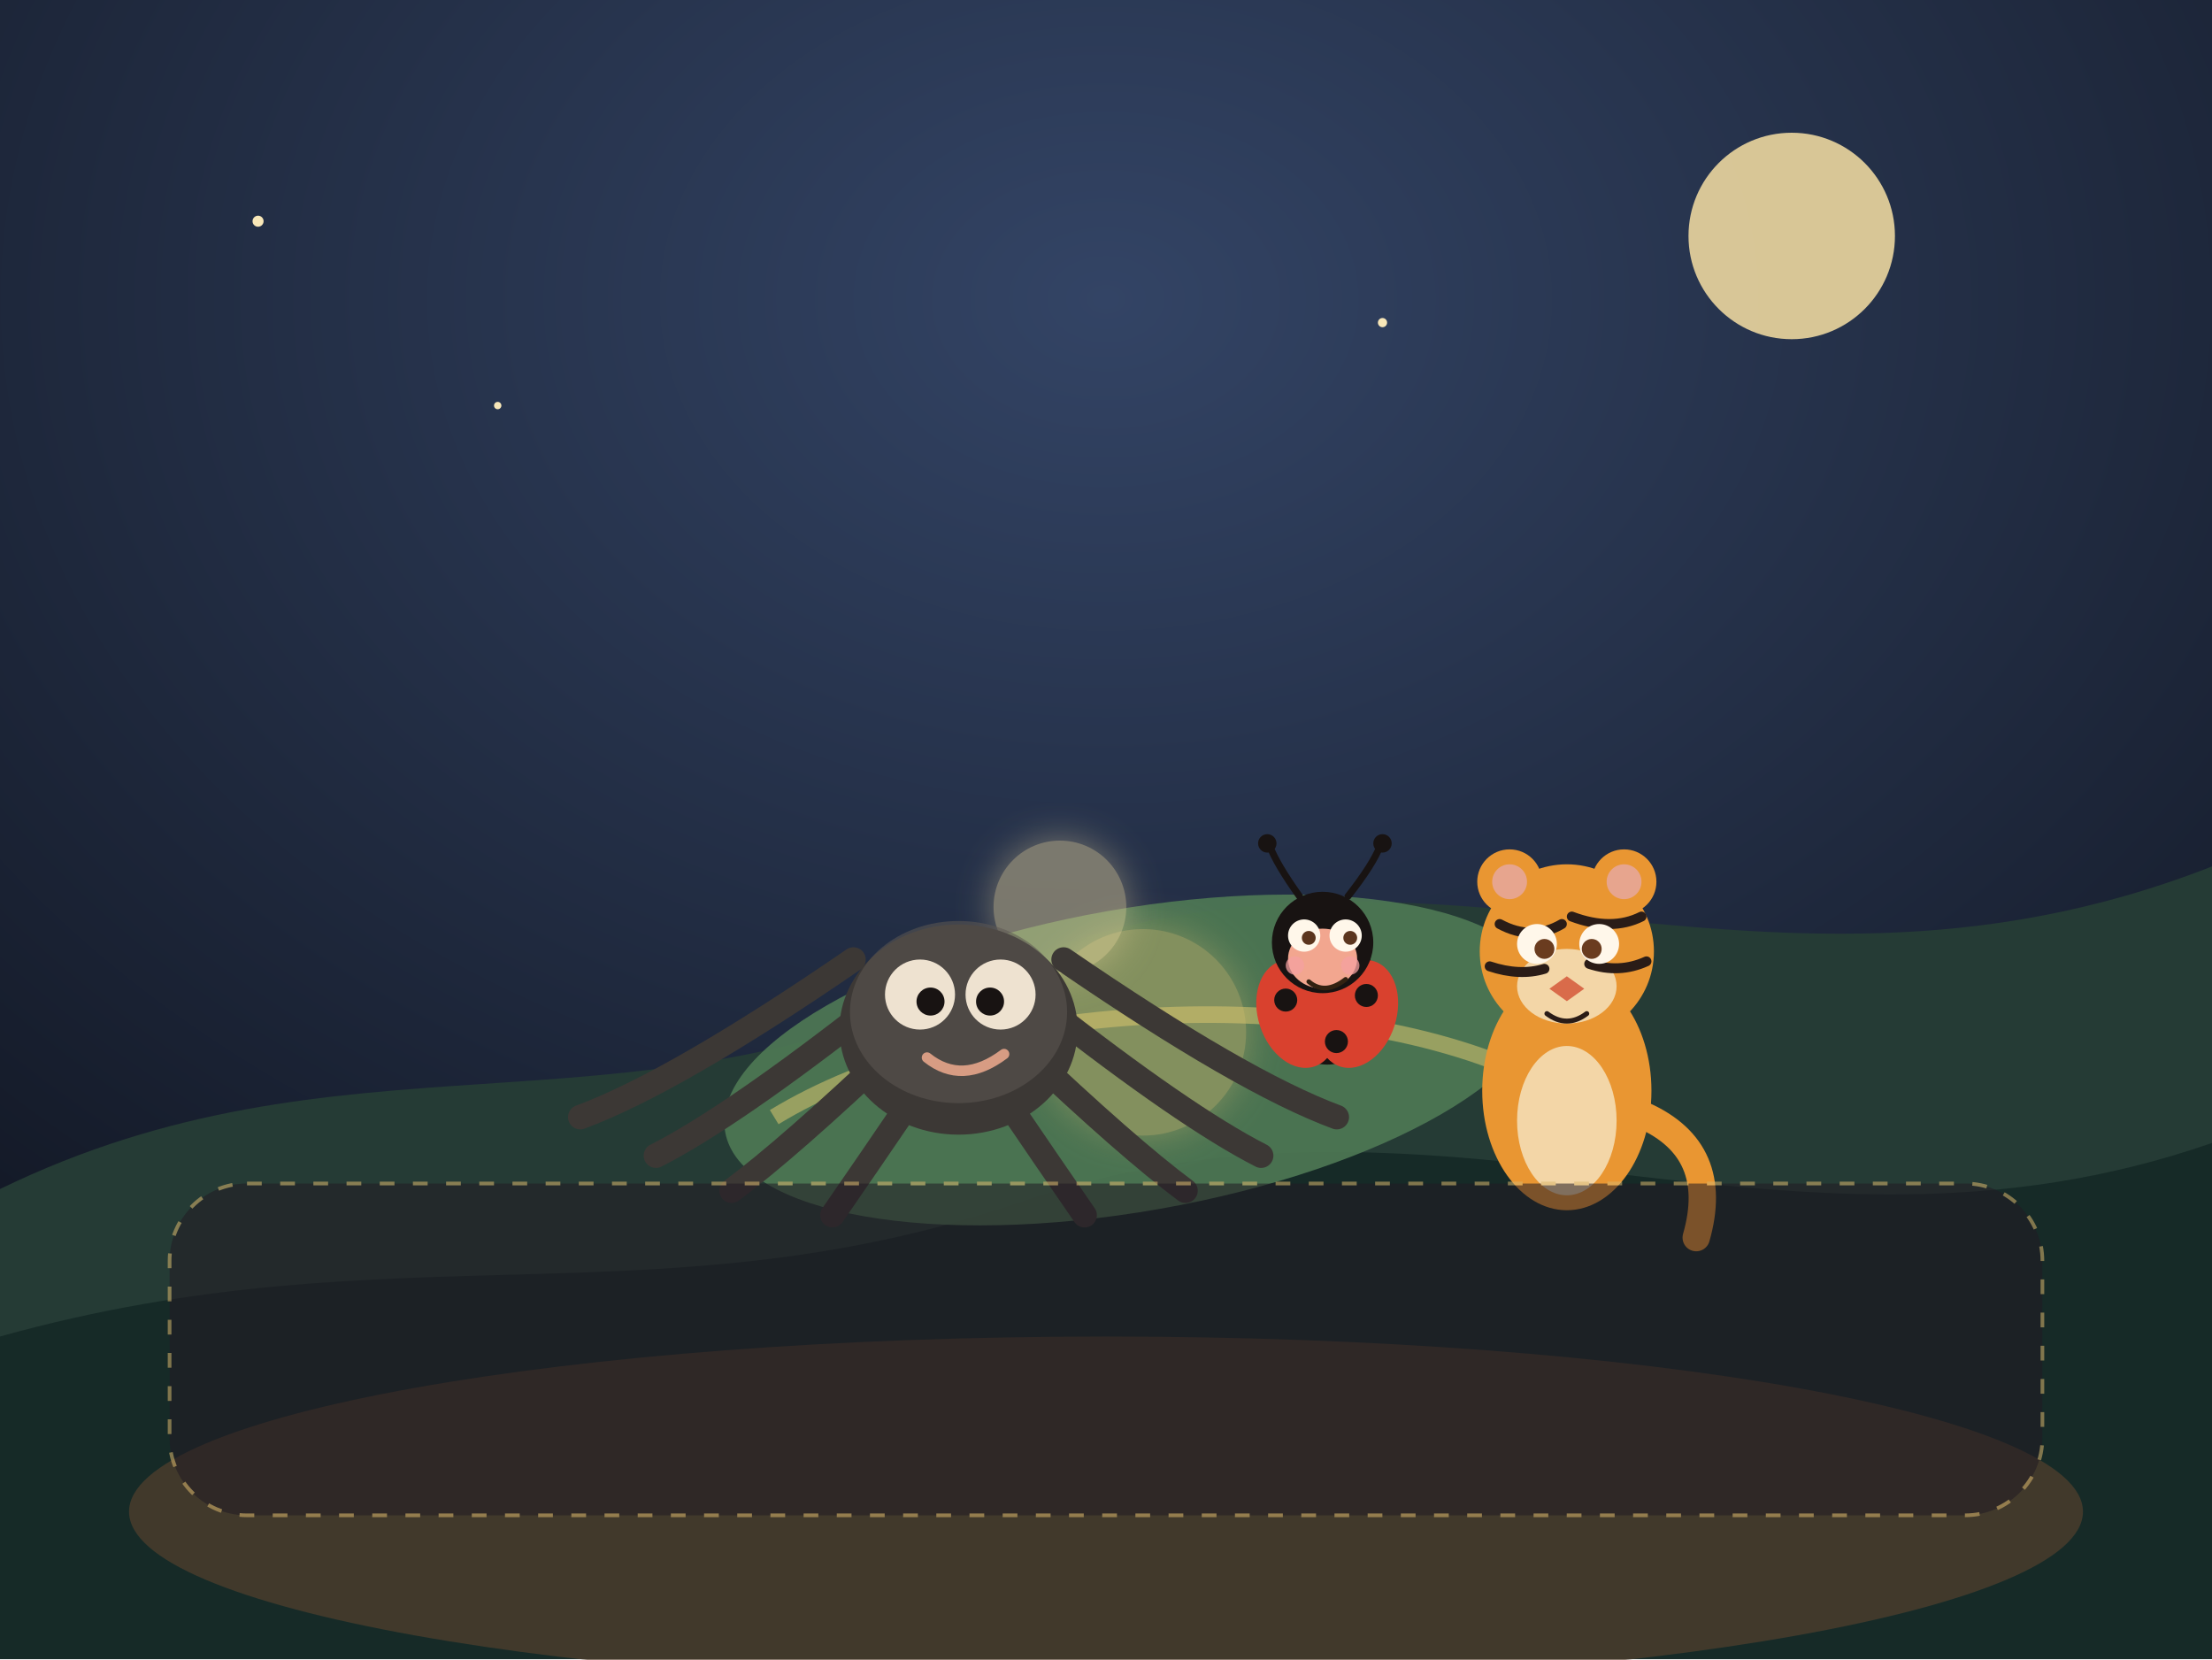
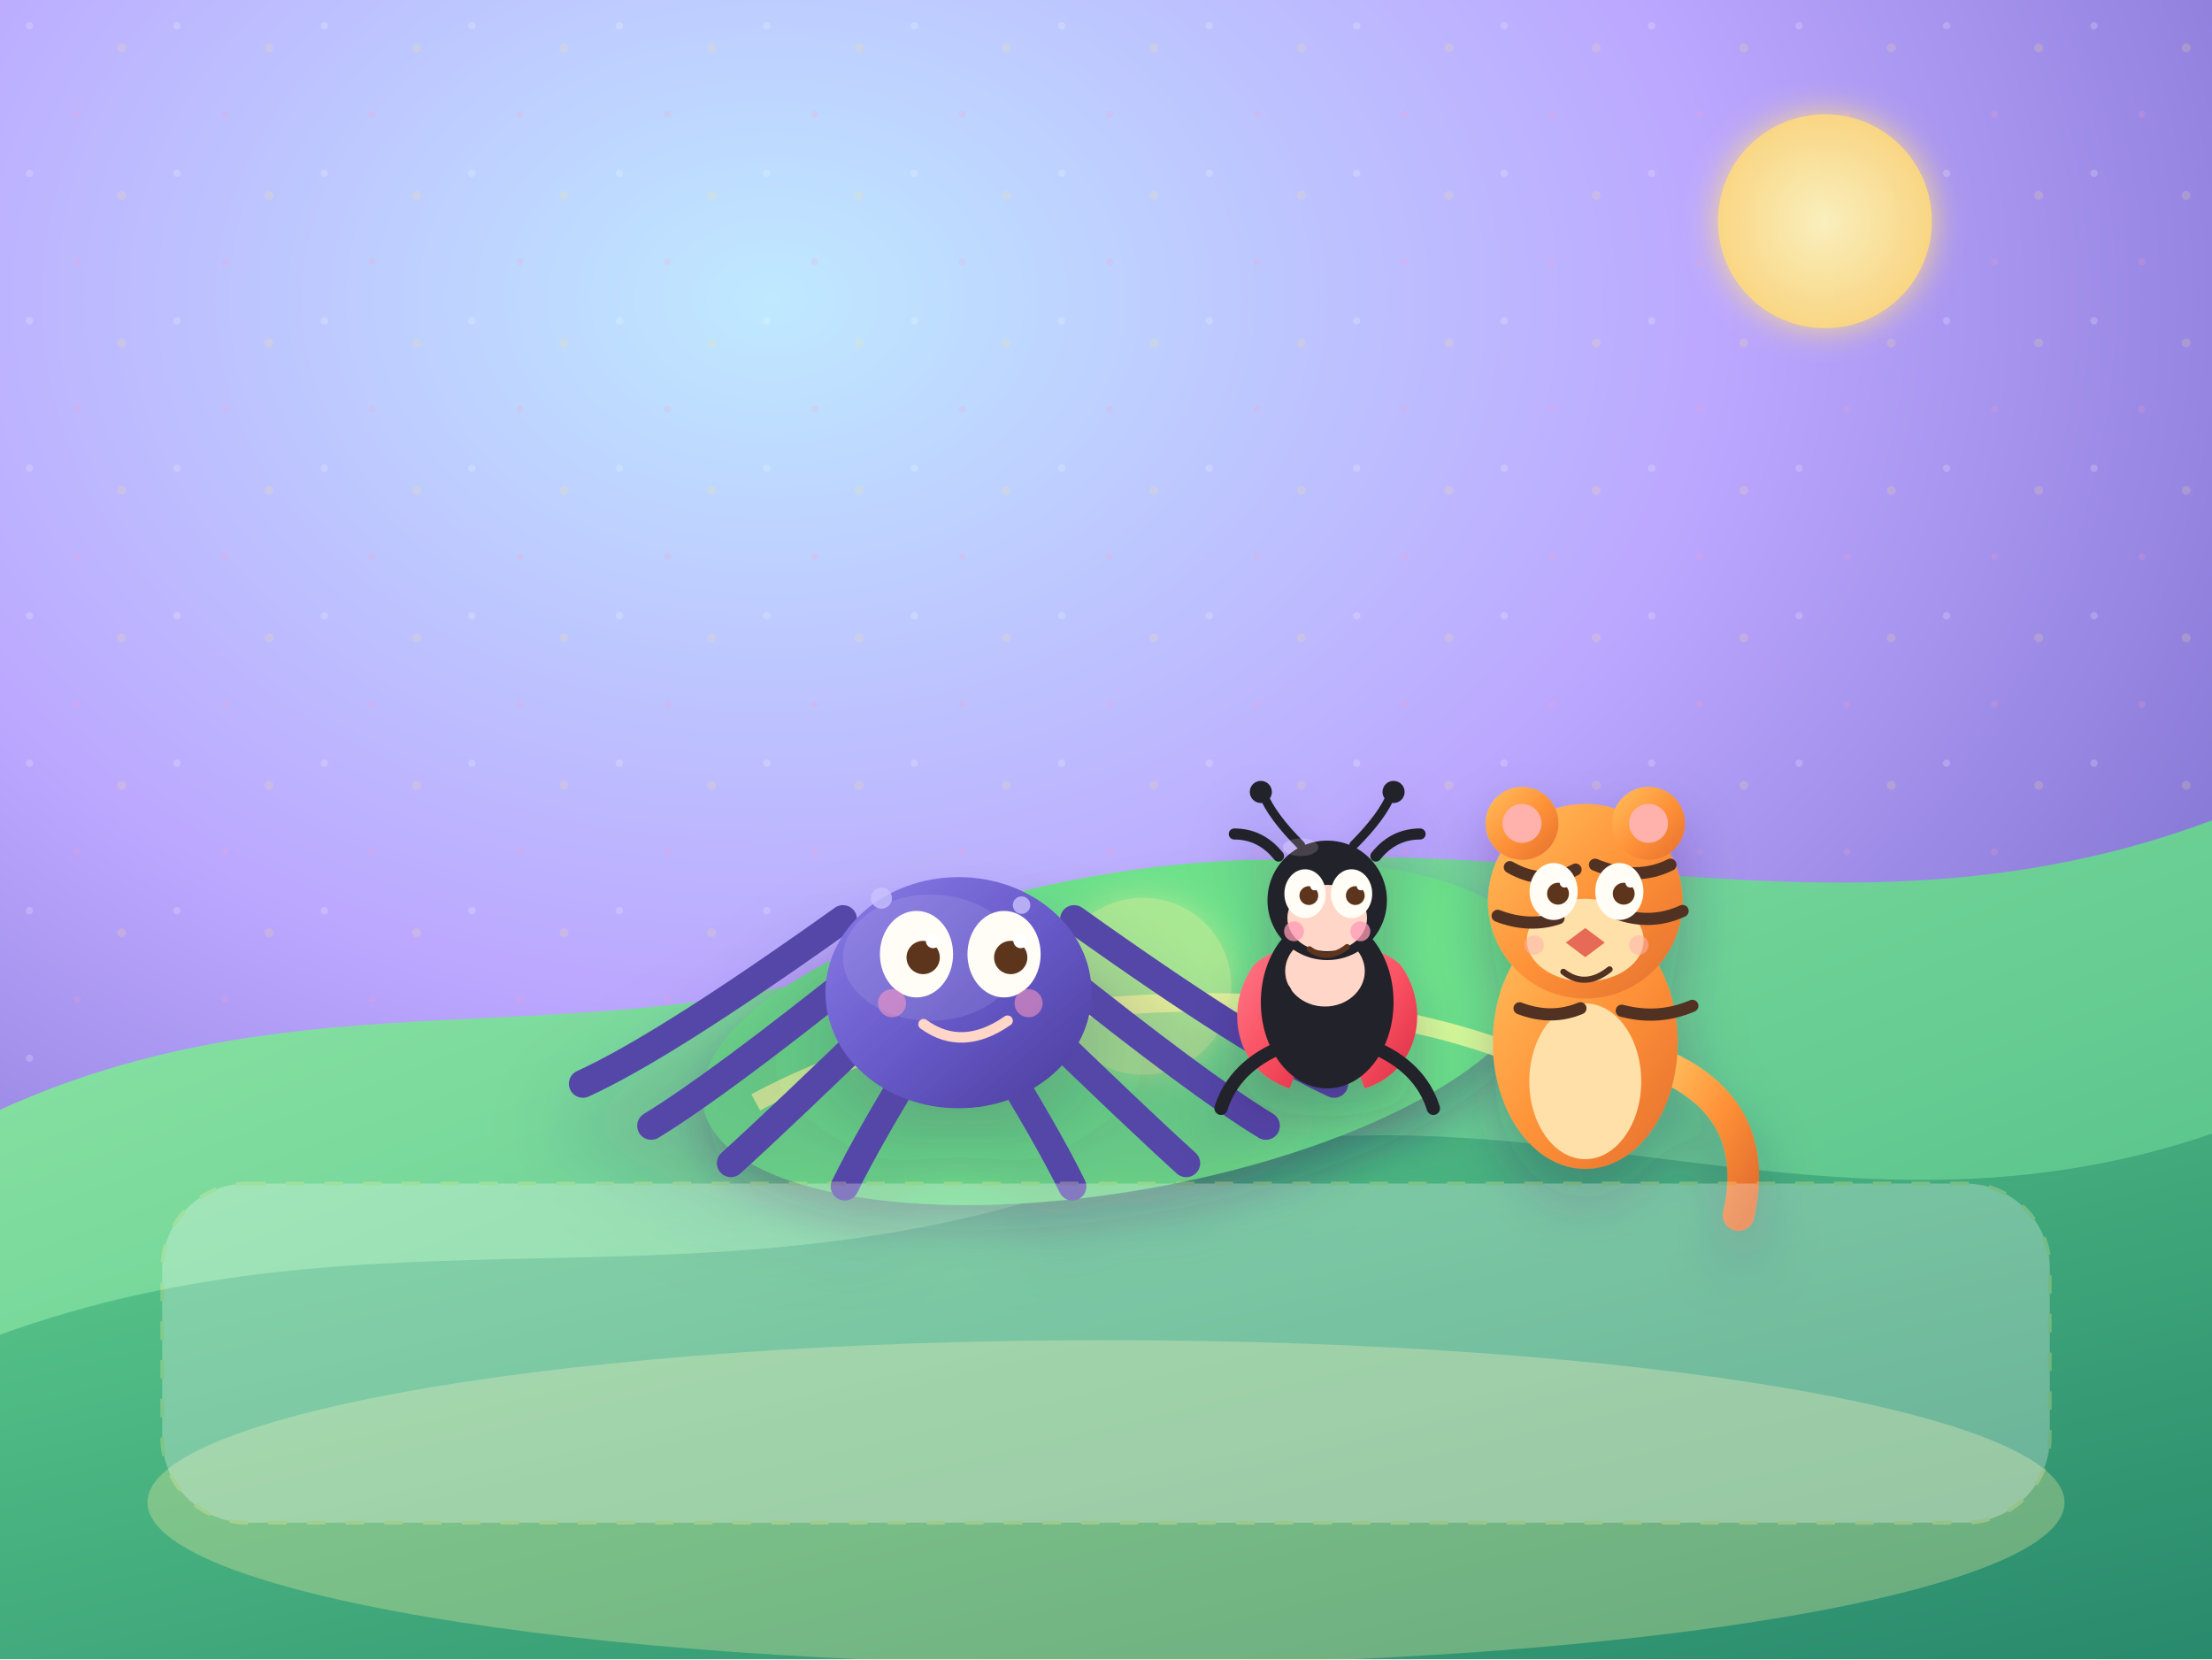
<svg xmlns="http://www.w3.org/2000/svg" viewBox="0 0 1200 900" role="img" aria-label="Text-free GlimmerTales reference illustration">
  <defs>
-     <radialGradient id="sky" cx="50%" cy="18%" r="80%">
-       <stop offset="0" stop-color="#334465" />
-       <stop offset="1" stop-color="#111622" />
+     <radialGradient id="skyBubble" cx="35%" cy="18%" r="95%">
+       <stop offset="0" stop-color="#BFE9FF" />
+       <stop offset="0.45" stop-color="#BCA7FF" />
+       <stop offset="1" stop-color="#6157B8" />
    </radialGradient>
-     <filter id="glow" x="-50%" y="-50%" width="200%" height="200%">
-       <feGaussianBlur stdDeviation="10" result="blur" />
+     <linearGradient id="meadow" x1="0" y1="0" x2="1" y2="1">
+       <stop offset="0" stop-color="#8FE7A6" />
+       <stop offset="1" stop-color="#47B883" />
+     </linearGradient>
+     <linearGradient id="meadowDark" x1="0" y1="0" x2="1" y2="1">
+       <stop offset="0" stop-color="#5CCB8C" />
+       <stop offset="1" stop-color="#28896C" />
+     </linearGradient>
+     <radialGradient id="moonGlow" cx="50%" cy="50%" r="60%">
+       <stop offset="0" stop-color="#FFF6B8" />
+       <stop offset="1" stop-color="#FFD56E" />
+     </radialGradient>
+     <linearGradient id="daisyShell" x1="0" y1="0" x2="1" y2="1">
+       <stop offset="0" stop-color="#FF7A8A" />
+       <stop offset="0.55" stop-color="#F94E5F" />
+       <stop offset="1" stop-color="#D92D45" />
+     </linearGradient>
+     <linearGradient id="dinoSkin" x1="0" y1="0" x2="1" y2="1">
+       <stop offset="0" stop-color="#A9F36E" />
+       <stop offset="0.55" stop-color="#6ED95E" />
+       <stop offset="1" stop-color="#39A870" />
+     </linearGradient>
+     <linearGradient id="pipFur" x1="0" y1="0" x2="1" y2="1">
+       <stop offset="0" stop-color="#FFC05E" />
+       <stop offset="0.52" stop-color="#FF9238" />
+       <stop offset="1" stop-color="#E46E2E" />
+     </linearGradient>
+     <linearGradient id="itsyFuzz" x1="0" y1="0" x2="1" y2="1">
+       <stop offset="0" stop-color="#8A7CE8" />
+       <stop offset="0.55" stop-color="#6558C6" />
+       <stop offset="1" stop-color="#4A3B99" />
+     </linearGradient>
+     <filter id="softShadow" x="-40%" y="-40%" width="180%" height="180%">
+       <feDropShadow dx="0" dy="14" stdDeviation="12" flood-color="#2C2156" flood-opacity="0.28" />
+     </filter>
+     <filter id="glow" x="-60%" y="-60%" width="220%" height="220%">
+       <feGaussianBlur stdDeviation="9" result="blur" />
      <feMerge>
        <feMergeNode in="blur" />
        <feMergeNode in="SourceGraphic" />
      </feMerge>
    </filter>
+     <pattern id="sprinkles" width="80" height="80" patternUnits="userSpaceOnUse">
+       <circle cx="16" cy="14" r="2" fill="#FFFFFF" opacity=".35" />
+       <circle cx="66" cy="26" r="2.4" fill="#FFE48A" opacity=".35" />
+       <circle cx="42" cy="62" r="1.9" fill="#FF9BC3" opacity=".35" />
+     </pattern>
  </defs>
-   <rect width="1200" height="900" fill="url(#sky)" />
-   <circle cx="972" cy="128" r="56" fill="#F4DDA2" opacity=".86" />
-   <circle cx="140" cy="120" r="3" fill="#f8e7b8" />
-   <circle cx="270" cy="220" r="2" fill="#f8e7b8" />
-   <circle cx="750" cy="175" r="2.5" fill="#f8e7b8" />
-   <path d="M0 645 C185 555 335 620 520 535 C760 420 945 570 1200 470 L1200 900 L0 900z" fill="#253b35" />
-   <path d="M0 725 C215 665 360 720 560 650 C785 575 970 700 1200 620 L1200 900 L0 900z" fill="#162a27" />
-   <ellipse cx="600" cy="820" rx="530" ry="95" fill="#57412d" opacity=".66" />
-   <ellipse cx="615" cy="575" rx="225" ry="82" fill="#4f7a55" transform="rotate(-10 615 575)" opacity=".88" />
-   <circle cx="620" cy="560" r="56" fill="#f1c777" opacity=".34" filter="url(#glow)" />
-   <path d="M420 606 C520 545 710 530 826 582" stroke="#d9c46d" stroke-width="9" fill="none" opacity=".55" />
-   <circle cx="575" cy="492" r="36" fill="#f4dda2" opacity=".42" filter="url(#glow)" />
+   <rect width="1200" height="900" fill="url(#skyBubble)" />
+   <rect width="1200" height="900" fill="url(#sprinkles)" opacity=".55" />
+   <circle cx="990" cy="120" r="58" fill="url(#moonGlow)" opacity=".92" filter="url(#glow)" />
+   <path d="M0 602 C180 520 340 584 520 505 C760 405 960 535 1200 445 L1200 900 L0 900z" fill="url(#meadow)" />
+   <path d="M0 724 C205 650 375 715 590 642 C810 565 980 690 1200 615 L1200 900 L0 900z" fill="url(#meadowDark)" />
+   <ellipse cx="600" cy="815" rx="520" ry="88" fill="#FFF1A6" opacity=".30" />
+   <ellipse cx="608" cy="560" rx="230" ry="86" fill="#6DE18B" transform="rotate(-10 608 560)" filter="url(#softShadow)" />
+   <path d="M410 598 C520 538 710 524 830 575" stroke="#E9FF9C" stroke-width="10" fill="none" opacity=".85" />
+   <circle cx="620" cy="535" r="48" fill="#FFF2A0" opacity=".42" filter="url(#glow)" />
+   <circle cx="548" cy="558" r="18" fill="#DDFEFF" opacity=".55" />
  <g>
-     <g transform="translate(520 530) scale(1.9)">
-       <path d="M-30 -5 q-51.0 35 -78.0 45" stroke="#3C3835" stroke-width="7" fill="none" stroke-linecap="round" />
-       <path d="M-24 8 q-40.8 32 -62.4 43" stroke="#3C3835" stroke-width="7" fill="none" stroke-linecap="round" />
-       <path d="M-18 20 q-30.6 29 -46.8 41" stroke="#3C3835" stroke-width="7" fill="none" stroke-linecap="round" />
-       <path d="M-10 30 q-17.0 25 -26.0 38" stroke="#3C3835" stroke-width="7" fill="none" stroke-linecap="round" />
-       <path d="M30 -5 q51.0 35 78.0 45" stroke="#3C3835" stroke-width="7" fill="none" stroke-linecap="round" />
-       <path d="M24 8 q40.8 32 62.4 43" stroke="#3C3835" stroke-width="7" fill="none" stroke-linecap="round" />
-       <path d="M18 20 q30.6 29 46.8 41" stroke="#3C3835" stroke-width="7" fill="none" stroke-linecap="round" />
-       <path d="M10 30 q17.0 25 26.0 38" stroke="#3C3835" stroke-width="7" fill="none" stroke-linecap="round" />
-       <ellipse cx="0" cy="15" rx="34" ry="30" fill="#3C3835" />
-       <ellipse cx="0" cy="10" rx="31" ry="26" fill="#5D5752" opacity=".55" />
-       <circle cx="-11" cy="5" r="10" fill="#EEE2D0" />
-       <circle cx="12" cy="5" r="10" fill="#EEE2D0" />
-       <circle cx="-8" cy="7" r="4" fill="#181312" />
-       <circle cx="9" cy="7" r="4" fill="#181312" />
-       <path d="M-9 23 Q1 31 13 22" stroke="#D79C83" stroke-width="3" fill="none" stroke-linecap="round" />
+     <g transform="translate(520 510) scale(1.9)" filter="url(#softShadow)">
+       <path d="M-33 -6 q-51.15 36.5 -74.25 47" stroke="#5547A8" stroke-width="8" fill="none" stroke-linecap="round" />
+       <path d="M-27 8 q-41.85 33.5 -60.75 45" stroke="#5547A8" stroke-width="8" fill="none" stroke-linecap="round" />
+       <path d="M-20 21 q-31 30 -45 42.667" stroke="#5547A8" stroke-width="8" fill="none" stroke-linecap="round" />
+       <path d="M-10 31 q-15.5 25 -22.5 39.333" stroke="#5547A8" stroke-width="8" fill="none" stroke-linecap="round" />
+       <path d="M33 -6 q51.15 36.5 74.25 47" stroke="#5547A8" stroke-width="8" fill="none" stroke-linecap="round" />
+       <path d="M27 8 q41.85 33.5 60.75 45" stroke="#5547A8" stroke-width="8" fill="none" stroke-linecap="round" />
+       <path d="M20 21 q31 30 45 42.667" stroke="#5547A8" stroke-width="8" fill="none" stroke-linecap="round" />
+       <path d="M10 31 q15.5 25 22.5 39.333" stroke="#5547A8" stroke-width="8" fill="none" stroke-linecap="round" />
+       <ellipse cx="0" cy="15" rx="38" ry="33" fill="url(#itsyFuzz)" />
+       <ellipse cx="-8" cy="5" rx="25" ry="18" fill="#FFFFFF" opacity=".10" />
+       <g>
+         <ellipse cx="-12" cy="4" rx="10.45" ry="12.35" fill="#FFFDF5" />
+         <circle cx="-10.1" cy="4.95" r="4.75" fill="#5B351E" />
+         <circle cx="-7.25" cy="0.2" r="2.09" fill="#FFFFFF" />
+       </g>
+       <g>
+         <ellipse cx="13" cy="4" rx="10.45" ry="12.35" fill="#FFFDF5" />
+         <circle cx="14.9" cy="4.95" r="4.75" fill="#5B351E" />
+         <circle cx="17.75" cy="0.2" r="2.09" fill="#FFFFFF" />
+       </g>
+       <circle cx="-19" cy="18" r="4" fill="#FF9BC3" opacity=".55" />
+       <circle cx="20" cy="18" r="4" fill="#FF9BC3" opacity=".55" />
+       <path d="M-10 24 Q1 32 14 23" stroke="#FFD6C7" stroke-width="3" fill="none" stroke-linecap="round" />
+       <circle cx="-22" cy="-12" r="3" fill="#C8C1FF" opacity=".8" />
+       <circle cx="18" cy="-10" r="2.5" fill="#C8C1FF" opacity=".8" />
    </g>
-     <g transform="translate(720 530) scale(1.25)">
-       <ellipse cx="0" cy="10" rx="24" ry="28" fill="#181312" />
-       <ellipse cx="-13" cy="16" rx="17" ry="24" fill="#D9412E" transform="rotate(-18 -13 16)" />
-       <ellipse cx="13" cy="16" rx="17" ry="24" fill="#D9412E" transform="rotate(18 13 16)" />
-       <circle cx="-18" cy="10" r="5" fill="#181312" />
-       <circle cx="4" cy="28" r="5" fill="#181312" />
-       <circle cx="17" cy="8" r="5" fill="#181312" />
-       <circle cx="-2" cy="-15" r="22" fill="#181312" />
-       <ellipse cx="-2" cy="-8" rx="15" ry="13" fill="#F2A68F" />
-       <circle cx="-10" cy="-18" r="7" fill="#FFF7EA" />
-       <circle cx="8" cy="-18" r="7" fill="#FFF7EA" />
-       <circle cx="-8" cy="-17" r="3" fill="#5B351E" />
-       <circle cx="10" cy="-17" r="3" fill="#5B351E" />
-       <circle cx="-14" cy="-5" r="4" fill="#F4A0A0" opacity=".75" />
-       <circle cx="10" cy="-5" r="4" fill="#F4A0A0" opacity=".75" />
-       <path d="M-8 2 Q-1 8 8 1" fill="none" stroke="#321" stroke-width="2" stroke-linecap="round" />
-       <path d="M-12 -35 Q-22 -49 -25 -57" fill="none" stroke="#181312" stroke-width="3" stroke-linecap="round" />
-       <path d="M9 -35 Q20 -49 23 -57" fill="none" stroke="#181312" stroke-width="3" stroke-linecap="round" />
-       <circle cx="-26" cy="-58" r="4" fill="#181312" />
-       <circle cx="24" cy="-58" r="4" fill="#181312" />
+     <g transform="translate(720 510) scale(1.2)" filter="url(#softShadow)">
+       <path d="M-33 11 C-47 30 -42 59 -17 67 C-8 45 -4 25 0 5 C-12 2 -24 3 -33 11z" fill="url(#daisyShell)" />
+       <path d="M33 11 C47 30 42 59 17 67 C8 45 4 25 0 5 C12 2 24 3 33 11z" fill="url(#daisyShell)" />
+       <ellipse cx="0" cy="28" rx="30" ry="39" fill="#242029" />
+       <ellipse cx="-1" cy="14" rx="18" ry="16" fill="#FFD6C7" />
+       <circle cx="-21" cy="24" r="5" fill="#242029" />
+       <circle cx="5" cy="45" r="5" fill="#242029" />
+       <circle cx="21" cy="24" r="5" fill="#242029" />
+       <circle cx="0" cy="-18" r="27" fill="#242029" />
+       <ellipse cx="0" cy="-10" rx="18" ry="15" fill="#FFD6C7" />
+       <g>
+         <ellipse cx="-10" cy="-21" rx="9.35" ry="11.05" fill="#FFFDF5" />
+         <circle cx="-8.3" cy="-20.15" r="4.25" fill="#5B351E" />
+         <circle cx="-5.75" cy="-24.4" r="1.87" fill="#FFFFFF" />
+       </g>
+       <g>
+         <ellipse cx="11" cy="-21" rx="9.35" ry="11.05" fill="#FFFDF5" />
+         <circle cx="12.7" cy="-20.15" r="4.25" fill="#5B351E" />
+         <circle cx="15.25" cy="-24.4" r="1.87" fill="#FFFFFF" />
+       </g>
+       <circle cx="-15" cy="-4" r="4.5" fill="#FF9AB5" opacity=".75" />
+       <circle cx="15" cy="-4" r="4.5" fill="#FF9AB5" opacity=".75" />
+       <path d="M-8 4 Q0 10 9 3" fill="none" stroke="#5B351E" stroke-width="2.5" stroke-linecap="round" />
+       <path d="M-12 -43 Q-25 -56 -29 -66" stroke="#242029" stroke-width="4" fill="none" stroke-linecap="round" />
+       <path d="M12 -43 Q25 -56 29 -66" stroke="#242029" stroke-width="4" fill="none" stroke-linecap="round" />
+       <circle cx="-30" cy="-67" r="5" fill="#242029" />
+       <circle cx="30" cy="-67" r="5" fill="#242029" />
+       <path d="M-20 48 q-22 9 -28 28 M20 48 q22 9 28 28" stroke="#242029" stroke-width="6" fill="none" stroke-linecap="round" />
+       <path d="M-22 -38 q-8 -10 -20 -10 M22 -38 q8 -10 20 -10" stroke="#242029" stroke-width="5" fill="none" stroke-linecap="round" />
+       <ellipse cx="-12" cy="-42" rx="8" ry="4" fill="#FFFFFF" opacity=".16" />
    </g>
-     <g transform="translate(850 535) scale(1.35)">
-       <ellipse cx="0" cy="42" rx="34" ry="48" fill="#E99632" />
-       <ellipse cx="0" cy="54" rx="20" ry="30" fill="#F3D6A7" />
-       <circle cx="0" cy="-14" r="35" fill="#E99632" />
-       <circle cx="-23" cy="-42" r="13" fill="#E99632" />
-       <circle cx="23" cy="-42" r="13" fill="#E99632" />
-       <circle cx="-23" cy="-42" r="7" fill="#E7A58E" />
-       <circle cx="23" cy="-42" r="7" fill="#E7A58E" />
-       <ellipse cx="0" cy="0" rx="20" ry="15" fill="#F3D6A7" />
-       <path d="M-27 -25 q13 7 25 0 M2 -28 q16 6 28 0 M-31 -8 q12 4 22 1 M9 -9 q12 4 23 -1" stroke="#2A1C17" stroke-width="4" fill="none" stroke-linecap="round" />
-       <circle cx="-12" cy="-17" r="8" fill="#FFF7EA" />
-       <circle cx="13" cy="-17" r="8" fill="#FFF7EA" />
-       <circle cx="-9" cy="-15" r="4" fill="#6A3C1F" />
-       <circle cx="10" cy="-15" r="4" fill="#6A3C1F" />
-       <path d="M0 -4 l7 5 l-7 5 l-7 -5z" fill="#D96B4A" />
-       <path d="M-8 11 Q0 17 8 11" stroke="#2A1C17" stroke-width="2" fill="none" stroke-linecap="round" />
-       <path d="M31 52 q31 14 21 49" stroke="#E99632" stroke-width="11" fill="none" stroke-linecap="round" />
+     <g transform="translate(860 510) scale(1.32)" filter="url(#softShadow)">
+       <path d="M31 51 q42 18 32 62" stroke="url(#pipFur)" stroke-width="13" fill="none" stroke-linecap="round" />
+       <ellipse cx="0" cy="42" rx="38" ry="52" fill="url(#pipFur)" />
+       <ellipse cx="0" cy="58" rx="23" ry="32" fill="#FFE0A9" />
+       <circle cx="0" cy="-16" r="40" fill="url(#pipFur)" />
+       <circle cx="-26" cy="-48" r="15" fill="url(#pipFur)" />
+       <circle cx="26" cy="-48" r="15" fill="url(#pipFur)" />
+       <circle cx="-26" cy="-48" r="8" fill="#FFB2AC" />
+       <circle cx="26" cy="-48" r="8" fill="#FFB2AC" />
+       <ellipse cx="0" cy="0" rx="24" ry="17" fill="#FFE0A9" />
+       <path d="M-31 -30 q14 8 27 1 M4 -31 q17 7 31 0 M-36 -10 q13 5 25 1 M13 -11 q14 5 27 -1 M-27 28 q13 5 25 0 M15 29 q15 4 29 -2" stroke="#513022" stroke-width="5" fill="none" stroke-linecap="round" />
+       <g>
+         <ellipse cx="-13" cy="-20" rx="9.9" ry="11.7" fill="#FFFDF5" />
+         <circle cx="-11.2" cy="-19.1" r="4.5" fill="#5B351E" />
+         <circle cx="-8.5" cy="-23.6" r="1.98" fill="#FFFFFF" />
+       </g>
+       <g>
+         <ellipse cx="14" cy="-20" rx="9.9" ry="11.7" fill="#FFFDF5" />
+         <circle cx="15.8" cy="-19.1" r="4.5" fill="#5B351E" />
+         <circle cx="18.5" cy="-23.6" r="1.98" fill="#FFFFFF" />
+       </g>
+       <path d="M0 -5 l8 6 l-8 6 l-8 -6z" fill="#E66A55" />
+       <path d="M-9 13 Q0 20 10 12" stroke="#513022" stroke-width="2.5" fill="none" stroke-linecap="round" />
+       <circle cx="-21" cy="2" r="4" fill="#FFB2AC" opacity=".55" />
+       <circle cx="22" cy="2" r="4" fill="#FFB2AC" opacity=".55" />
    </g>
  </g>
-   <rect x="92" y="642" width="1016" height="180" rx="42" fill="#201a23" opacity=".55" stroke="#d9b56b" stroke-width="2" stroke-dasharray="8 10" />
+   <rect x="88" y="642" width="1024" height="184" rx="46" fill="#FFFFFF" opacity=".28" stroke="#FFF2A0" stroke-width="2" stroke-dasharray="10 11" />
</svg>
